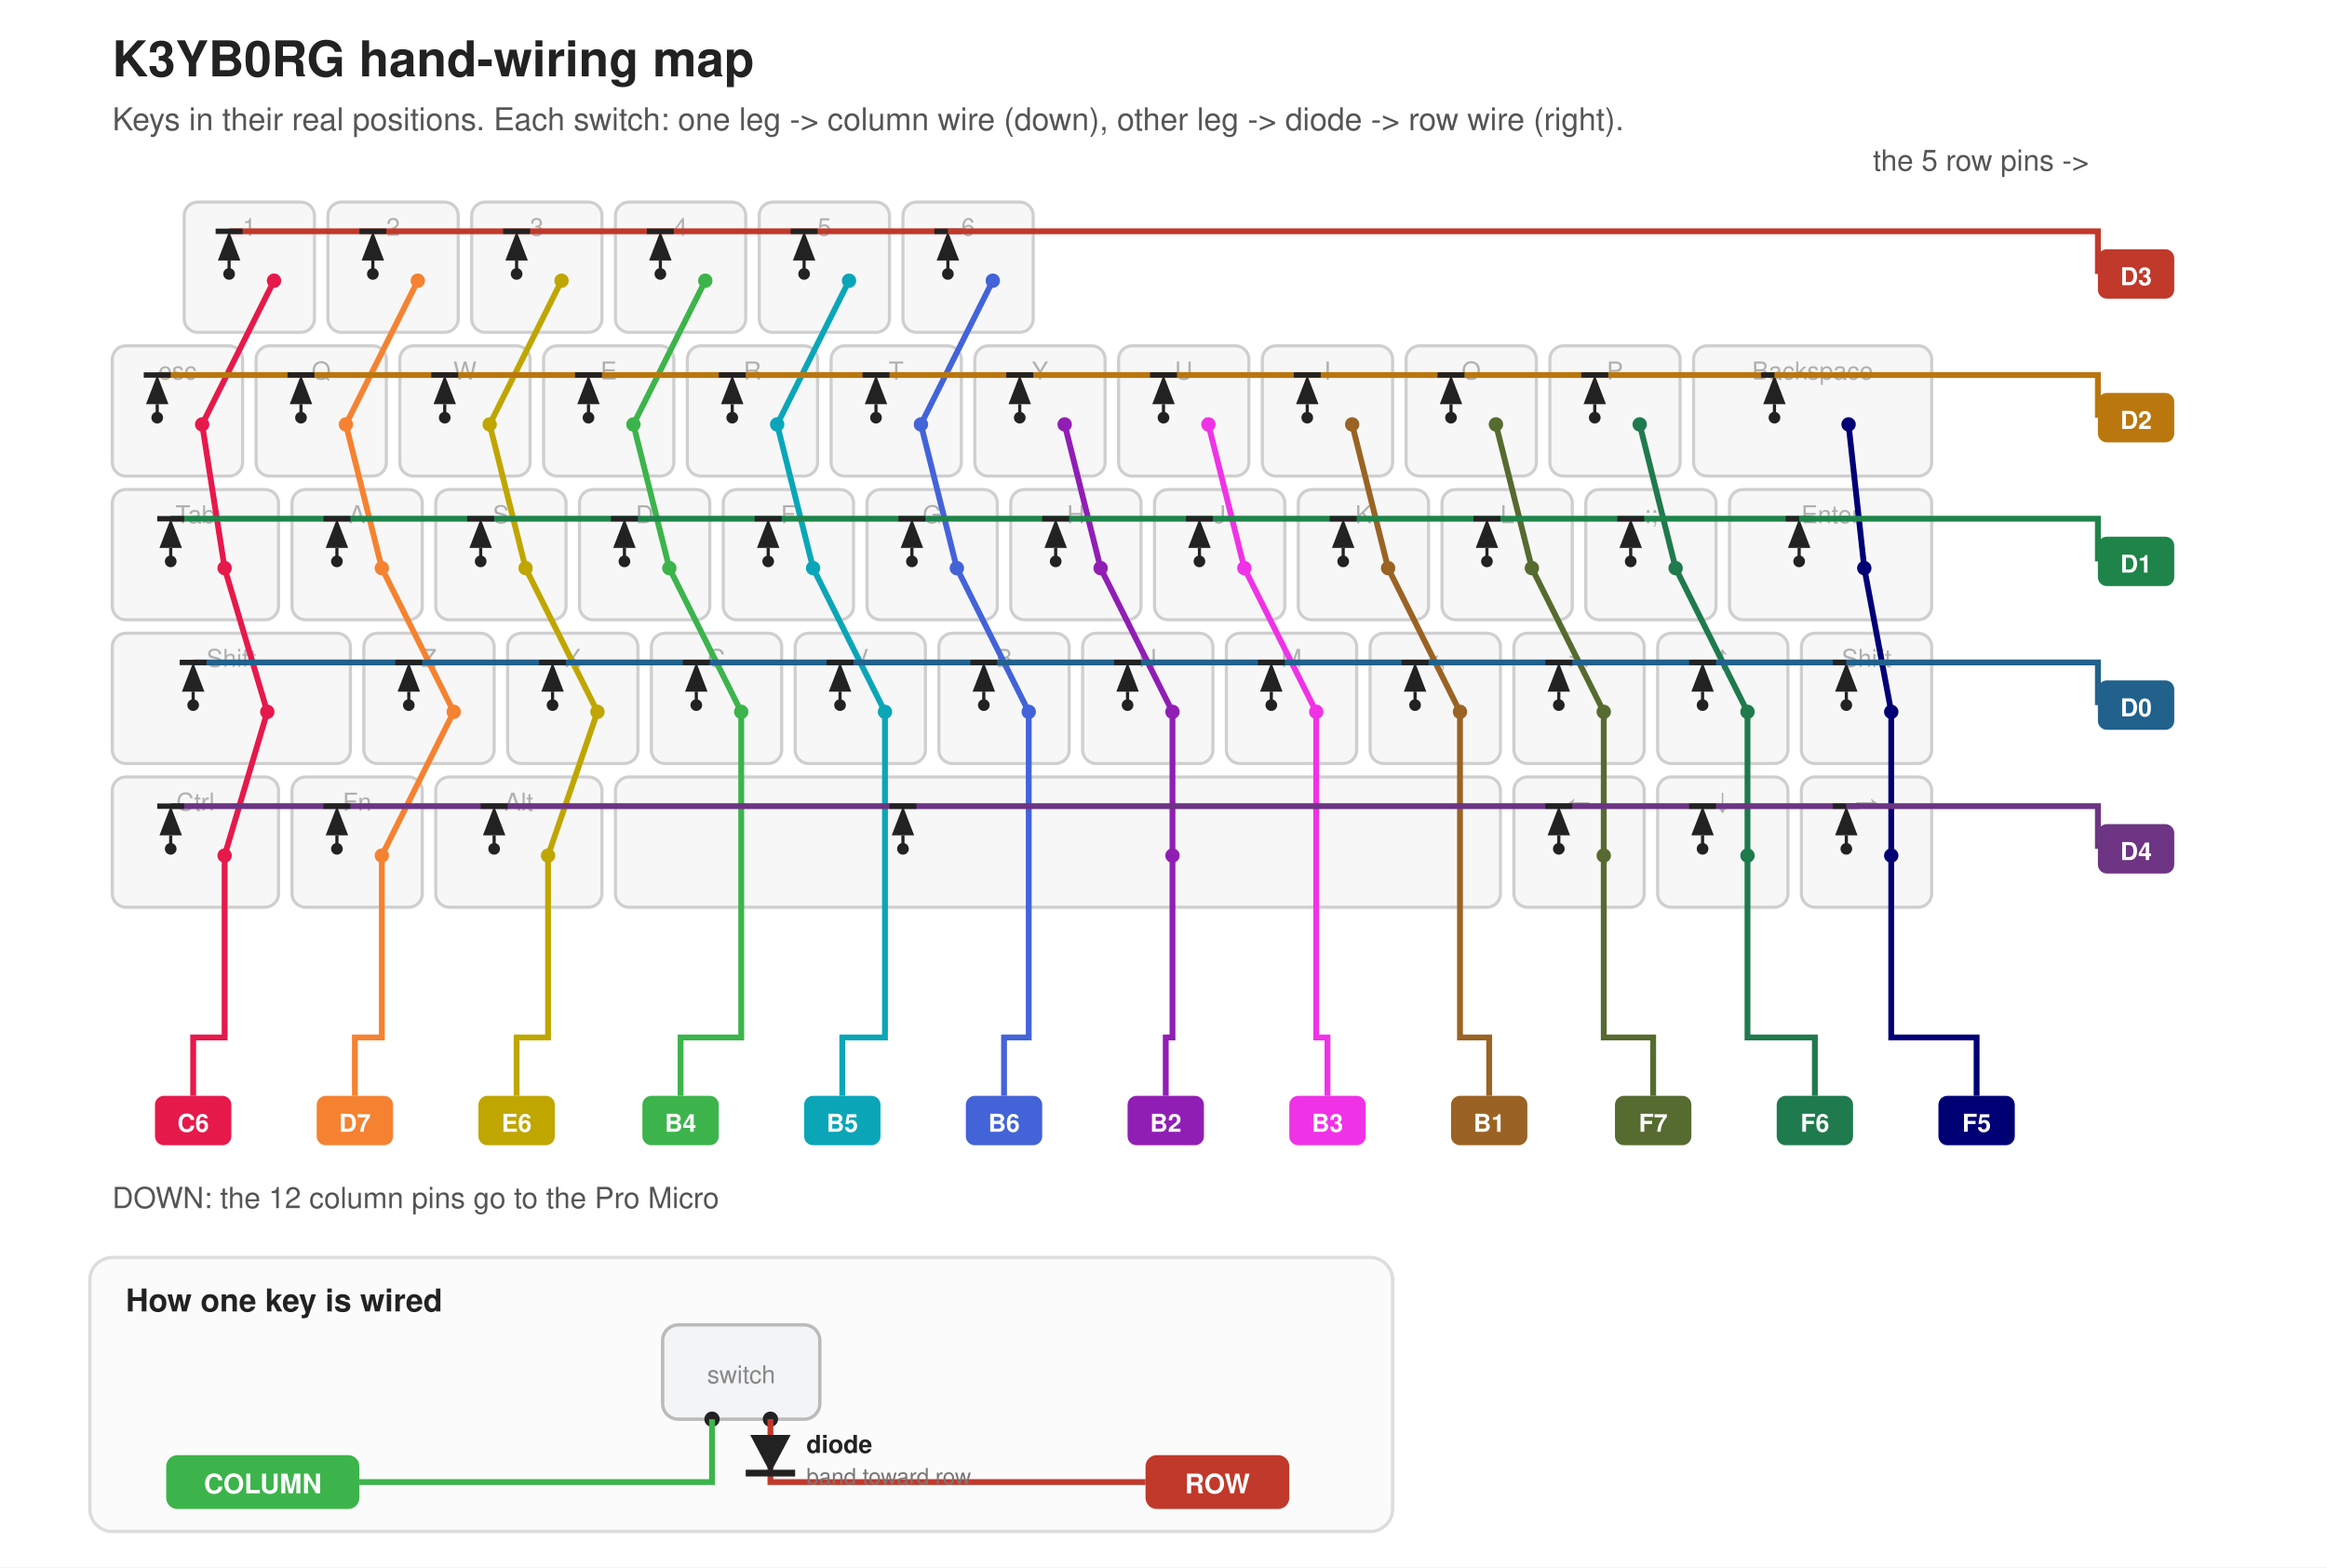
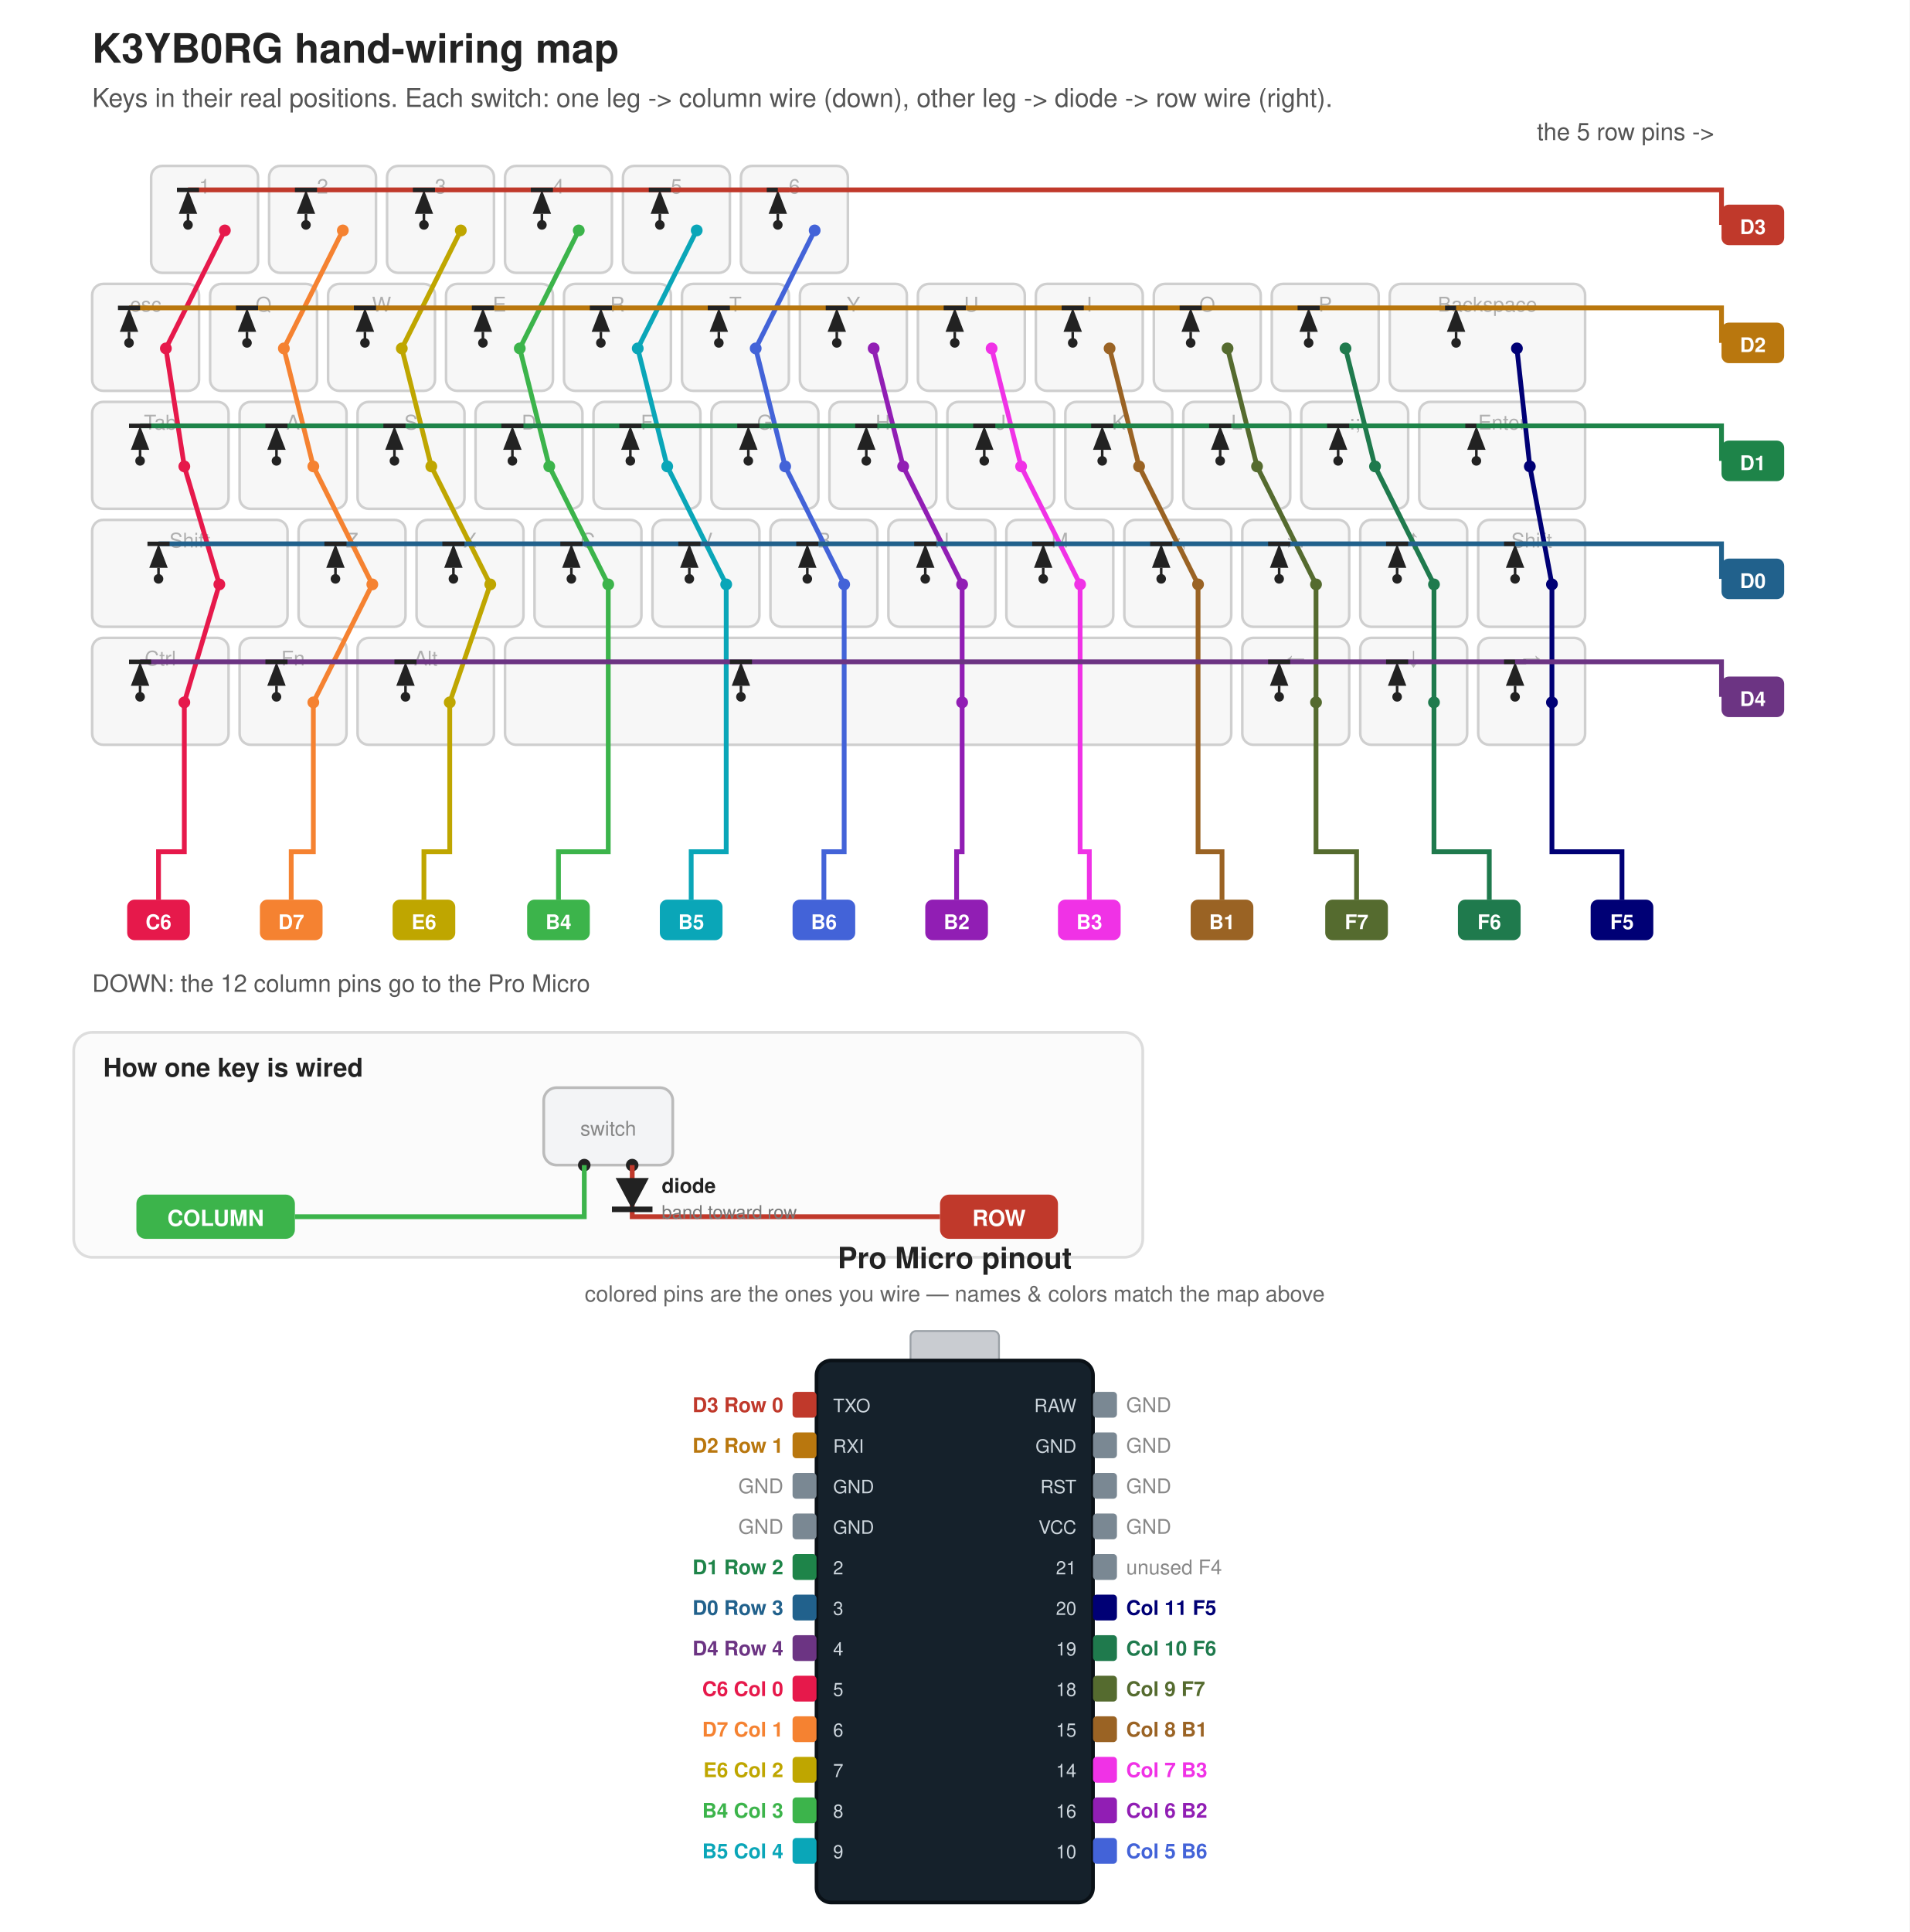
- <svg xmlns="http://www.w3.org/2000/svg" width="1036" height="698" font-family="Segoe UI, Helvetica, Arial, sans-serif" viewBox="0 0 1036 698">
-   <rect width="1036" height="698" fill="white" />
+ <svg xmlns="http://www.w3.org/2000/svg" width="1036" height="1048" font-family="Segoe UI, Helvetica, Arial, sans-serif" viewBox="0 0 1036 1048">
+   <rect width="1036" height="1048" fill="white" />
  <text x="50" y="34" font-size="22" font-weight="700" fill="#222">K3YB0RG hand-wiring map</text>
  <text x="50" y="58" font-size="14" fill="#555">Keys in their real positions. Each switch: one leg -&gt; column wire (down), other leg -&gt; diode -&gt; row wire (right).</text>
  <rect x="82" y="90" width="58" height="58" rx="6" fill="#f7f7f7" stroke="#cfcfcf" stroke-width="1.4" />
  <text x="111" y="105" font-size="11" fill="#b0b0b0" text-anchor="middle">1</text>
  <rect x="146" y="90" width="58" height="58" rx="6" fill="#f7f7f7" stroke="#cfcfcf" stroke-width="1.4" />
  <text x="175" y="105" font-size="11" fill="#b0b0b0" text-anchor="middle">2</text>
  <rect x="210" y="90" width="58" height="58" rx="6" fill="#f7f7f7" stroke="#cfcfcf" stroke-width="1.4" />
  <text x="239" y="105" font-size="11" fill="#b0b0b0" text-anchor="middle">3</text>
  <rect x="274" y="90" width="58" height="58" rx="6" fill="#f7f7f7" stroke="#cfcfcf" stroke-width="1.4" />
  <text x="303" y="105" font-size="11" fill="#b0b0b0" text-anchor="middle">4</text>
  <rect x="338" y="90" width="58" height="58" rx="6" fill="#f7f7f7" stroke="#cfcfcf" stroke-width="1.4" />
  <text x="367" y="105" font-size="11" fill="#b0b0b0" text-anchor="middle">5</text>
  <rect x="402" y="90" width="58" height="58" rx="6" fill="#f7f7f7" stroke="#cfcfcf" stroke-width="1.4" />
  <text x="431" y="105" font-size="11" fill="#b0b0b0" text-anchor="middle">6</text>
  <rect x="50" y="154" width="58" height="58" rx="6" fill="#f7f7f7" stroke="#cfcfcf" stroke-width="1.4" />
  <text x="79" y="169" font-size="11" fill="#b0b0b0" text-anchor="middle">esc</text>
  <rect x="114" y="154" width="58" height="58" rx="6" fill="#f7f7f7" stroke="#cfcfcf" stroke-width="1.4" />
  <text x="143" y="169" font-size="11" fill="#b0b0b0" text-anchor="middle">Q</text>
  <rect x="178" y="154" width="58" height="58" rx="6" fill="#f7f7f7" stroke="#cfcfcf" stroke-width="1.4" />
  <text x="207" y="169" font-size="11" fill="#b0b0b0" text-anchor="middle">W</text>
  <rect x="242" y="154" width="58" height="58" rx="6" fill="#f7f7f7" stroke="#cfcfcf" stroke-width="1.4" />
  <text x="271" y="169" font-size="11" fill="#b0b0b0" text-anchor="middle">E</text>
  <rect x="306" y="154" width="58" height="58" rx="6" fill="#f7f7f7" stroke="#cfcfcf" stroke-width="1.4" />
  <text x="335" y="169" font-size="11" fill="#b0b0b0" text-anchor="middle">R</text>
  <rect x="370" y="154" width="58" height="58" rx="6" fill="#f7f7f7" stroke="#cfcfcf" stroke-width="1.4" />
  <text x="399" y="169" font-size="11" fill="#b0b0b0" text-anchor="middle">T</text>
  <rect x="434" y="154" width="58" height="58" rx="6" fill="#f7f7f7" stroke="#cfcfcf" stroke-width="1.4" />
  <text x="463" y="169" font-size="11" fill="#b0b0b0" text-anchor="middle">Y</text>
  <rect x="498" y="154" width="58" height="58" rx="6" fill="#f7f7f7" stroke="#cfcfcf" stroke-width="1.4" />
  <text x="527" y="169" font-size="11" fill="#b0b0b0" text-anchor="middle">U</text>
  <rect x="562" y="154" width="58" height="58" rx="6" fill="#f7f7f7" stroke="#cfcfcf" stroke-width="1.4" />
  <text x="591" y="169" font-size="11" fill="#b0b0b0" text-anchor="middle">I</text>
  <rect x="626" y="154" width="58" height="58" rx="6" fill="#f7f7f7" stroke="#cfcfcf" stroke-width="1.4" />
  <text x="655" y="169" font-size="11" fill="#b0b0b0" text-anchor="middle">O</text>
  <rect x="690" y="154" width="58" height="58" rx="6" fill="#f7f7f7" stroke="#cfcfcf" stroke-width="1.4" />
  <text x="719" y="169" font-size="11" fill="#b0b0b0" text-anchor="middle">P</text>
  <rect x="754" y="154" width="106" height="58" rx="6" fill="#f7f7f7" stroke="#cfcfcf" stroke-width="1.4" />
  <text x="807" y="169" font-size="11" fill="#b0b0b0" text-anchor="middle">Backspace</text>
  <rect x="50" y="218" width="74" height="58" rx="6" fill="#f7f7f7" stroke="#cfcfcf" stroke-width="1.4" />
  <text x="87" y="233" font-size="11" fill="#b0b0b0" text-anchor="middle">Tab</text>
  <rect x="130" y="218" width="58" height="58" rx="6" fill="#f7f7f7" stroke="#cfcfcf" stroke-width="1.4" />
  <text x="159" y="233" font-size="11" fill="#b0b0b0" text-anchor="middle">A</text>
  <rect x="194" y="218" width="58" height="58" rx="6" fill="#f7f7f7" stroke="#cfcfcf" stroke-width="1.4" />
  <text x="223" y="233" font-size="11" fill="#b0b0b0" text-anchor="middle">S</text>
  <rect x="258" y="218" width="58" height="58" rx="6" fill="#f7f7f7" stroke="#cfcfcf" stroke-width="1.4" />
  <text x="287" y="233" font-size="11" fill="#b0b0b0" text-anchor="middle">D</text>
  <rect x="322" y="218" width="58" height="58" rx="6" fill="#f7f7f7" stroke="#cfcfcf" stroke-width="1.4" />
  <text x="351" y="233" font-size="11" fill="#b0b0b0" text-anchor="middle">F</text>
  <rect x="386" y="218" width="58" height="58" rx="6" fill="#f7f7f7" stroke="#cfcfcf" stroke-width="1.4" />
  <text x="415" y="233" font-size="11" fill="#b0b0b0" text-anchor="middle">G</text>
  <rect x="450" y="218" width="58" height="58" rx="6" fill="#f7f7f7" stroke="#cfcfcf" stroke-width="1.4" />
  <text x="479" y="233" font-size="11" fill="#b0b0b0" text-anchor="middle">H</text>
  <rect x="514" y="218" width="58" height="58" rx="6" fill="#f7f7f7" stroke="#cfcfcf" stroke-width="1.4" />
  <text x="543" y="233" font-size="11" fill="#b0b0b0" text-anchor="middle">J</text>
  <rect x="578" y="218" width="58" height="58" rx="6" fill="#f7f7f7" stroke="#cfcfcf" stroke-width="1.4" />
  <text x="607" y="233" font-size="11" fill="#b0b0b0" text-anchor="middle">K</text>
  <rect x="642" y="218" width="58" height="58" rx="6" fill="#f7f7f7" stroke="#cfcfcf" stroke-width="1.4" />
  <text x="671" y="233" font-size="11" fill="#b0b0b0" text-anchor="middle">L</text>
  <rect x="706" y="218" width="58" height="58" rx="6" fill="#f7f7f7" stroke="#cfcfcf" stroke-width="1.4" />
  <text x="735" y="233" font-size="11" fill="#b0b0b0" text-anchor="middle">:
;</text>
  <rect x="770" y="218" width="90" height="58" rx="6" fill="#f7f7f7" stroke="#cfcfcf" stroke-width="1.4" />
  <text x="815" y="233" font-size="11" fill="#b0b0b0" text-anchor="middle">Enter</text>
  <rect x="50" y="282" width="106" height="58" rx="6" fill="#f7f7f7" stroke="#cfcfcf" stroke-width="1.4" />
  <text x="103" y="297" font-size="11" fill="#b0b0b0" text-anchor="middle">Shift</text>
  <rect x="162" y="282" width="58" height="58" rx="6" fill="#f7f7f7" stroke="#cfcfcf" stroke-width="1.4" />
  <text x="191" y="297" font-size="11" fill="#b0b0b0" text-anchor="middle">Z</text>
  <rect x="226" y="282" width="58" height="58" rx="6" fill="#f7f7f7" stroke="#cfcfcf" stroke-width="1.4" />
  <text x="255" y="297" font-size="11" fill="#b0b0b0" text-anchor="middle">X</text>
  <rect x="290" y="282" width="58" height="58" rx="6" fill="#f7f7f7" stroke="#cfcfcf" stroke-width="1.4" />
  <text x="319" y="297" font-size="11" fill="#b0b0b0" text-anchor="middle">C</text>
  <rect x="354" y="282" width="58" height="58" rx="6" fill="#f7f7f7" stroke="#cfcfcf" stroke-width="1.4" />
  <text x="383" y="297" font-size="11" fill="#b0b0b0" text-anchor="middle">V</text>
  <rect x="418" y="282" width="58" height="58" rx="6" fill="#f7f7f7" stroke="#cfcfcf" stroke-width="1.4" />
  <text x="447" y="297" font-size="11" fill="#b0b0b0" text-anchor="middle">B</text>
  <rect x="482" y="282" width="58" height="58" rx="6" fill="#f7f7f7" stroke="#cfcfcf" stroke-width="1.4" />
  <text x="511" y="297" font-size="11" fill="#b0b0b0" text-anchor="middle">N</text>
  <rect x="546" y="282" width="58" height="58" rx="6" fill="#f7f7f7" stroke="#cfcfcf" stroke-width="1.4" />
  <text x="575" y="297" font-size="11" fill="#b0b0b0" text-anchor="middle">M</text>
  <rect x="610" y="282" width="58" height="58" rx="6" fill="#f7f7f7" stroke="#cfcfcf" stroke-width="1.4" />
  <text x="639" y="297" font-size="11" fill="#b0b0b0" text-anchor="middle">&lt;
,</text>
  <rect x="674" y="282" width="58" height="58" rx="6" fill="#f7f7f7" stroke="#cfcfcf" stroke-width="1.4" />
  <text x="703" y="297" font-size="11" fill="#b0b0b0" text-anchor="middle">&gt;
.</text>
  <rect x="738" y="282" width="58" height="58" rx="6" fill="#f7f7f7" stroke="#cfcfcf" stroke-width="1.4" />
  <text x="767" y="297" font-size="11" fill="#b0b0b0" text-anchor="middle">↑</text>
  <rect x="802" y="282" width="58" height="58" rx="6" fill="#f7f7f7" stroke="#cfcfcf" stroke-width="1.4" />
  <text x="831" y="297" font-size="11" fill="#b0b0b0" text-anchor="middle">Shift</text>
  <rect x="50" y="346" width="74" height="58" rx="6" fill="#f7f7f7" stroke="#cfcfcf" stroke-width="1.4" />
  <text x="87" y="361" font-size="11" fill="#b0b0b0" text-anchor="middle">Ctrl</text>
  <rect x="130" y="346" width="58" height="58" rx="6" fill="#f7f7f7" stroke="#cfcfcf" stroke-width="1.4" />
  <text x="159" y="361" font-size="11" fill="#b0b0b0" text-anchor="middle">Fn</text>
  <rect x="194" y="346" width="74" height="58" rx="6" fill="#f7f7f7" stroke="#cfcfcf" stroke-width="1.4" />
  <text x="231" y="361" font-size="11" fill="#b0b0b0" text-anchor="middle">Alt</text>
  <rect x="274" y="346" width="394" height="58" rx="6" fill="#f7f7f7" stroke="#cfcfcf" stroke-width="1.4" />
  <text x="471" y="361" font-size="11" fill="#b0b0b0" text-anchor="middle" />
  <rect x="674" y="346" width="58" height="58" rx="6" fill="#f7f7f7" stroke="#cfcfcf" stroke-width="1.4" />
  <text x="703" y="361" font-size="11" fill="#b0b0b0" text-anchor="middle">←</text>
  <rect x="738" y="346" width="58" height="58" rx="6" fill="#f7f7f7" stroke="#cfcfcf" stroke-width="1.4" />
  <text x="767" y="361" font-size="11" fill="#b0b0b0" text-anchor="middle">↓</text>
  <rect x="802" y="346" width="58" height="58" rx="6" fill="#f7f7f7" stroke="#cfcfcf" stroke-width="1.4" />
  <text x="831" y="361" font-size="11" fill="#b0b0b0" text-anchor="middle">→</text>
  <path d="M 122,125 L 90,189 L 100,253 L 119,317 L 100,381" fill="none" stroke="#e6194B" stroke-width="2.6" />
  <circle cx="122" cy="125" r="3.2" fill="#e6194B" />
  <circle cx="90" cy="189" r="3.2" fill="#e6194B" />
  <circle cx="100" cy="253" r="3.2" fill="#e6194B" />
  <circle cx="119" cy="317" r="3.2" fill="#e6194B" />
  <circle cx="100" cy="381" r="3.2" fill="#e6194B" />
  <path d="M100,381 V462 H86 V488" fill="none" stroke="#e6194B" stroke-width="2.6" />
  <rect x="69" y="488" width="34" height="22" rx="4" fill="#e6194B" />
  <text x="86" y="504" font-size="11" font-weight="700" fill="white" text-anchor="middle">C6</text>
  <path d="M 186,125 L 154,189 L 170,253 L 202,317 L 170,381" fill="none" stroke="#f58231" stroke-width="2.6" />
  <circle cx="186" cy="125" r="3.2" fill="#f58231" />
  <circle cx="154" cy="189" r="3.2" fill="#f58231" />
  <circle cx="170" cy="253" r="3.2" fill="#f58231" />
  <circle cx="202" cy="317" r="3.2" fill="#f58231" />
  <circle cx="170" cy="381" r="3.2" fill="#f58231" />
  <path d="M170,381 V462 H158 V488" fill="none" stroke="#f58231" stroke-width="2.6" />
  <rect x="141" y="488" width="34" height="22" rx="4" fill="#f58231" />
  <text x="158" y="504" font-size="11" font-weight="700" fill="white" text-anchor="middle">D7</text>
  <path d="M 250,125 L 218,189 L 234,253 L 266,317 L 244,381" fill="none" stroke="#bfa600" stroke-width="2.6" />
  <circle cx="250" cy="125" r="3.2" fill="#bfa600" />
  <circle cx="218" cy="189" r="3.2" fill="#bfa600" />
  <circle cx="234" cy="253" r="3.2" fill="#bfa600" />
  <circle cx="266" cy="317" r="3.2" fill="#bfa600" />
  <circle cx="244" cy="381" r="3.2" fill="#bfa600" />
  <path d="M244,381 V462 H230 V488" fill="none" stroke="#bfa600" stroke-width="2.6" />
  <rect x="213" y="488" width="34" height="22" rx="4" fill="#bfa600" />
  <text x="230" y="504" font-size="11" font-weight="700" fill="white" text-anchor="middle">E6</text>
  <path d="M 314,125 L 282,189 L 298,253 L 330,317" fill="none" stroke="#3cb44b" stroke-width="2.6" />
  <circle cx="314" cy="125" r="3.2" fill="#3cb44b" />
  <circle cx="282" cy="189" r="3.2" fill="#3cb44b" />
  <circle cx="298" cy="253" r="3.2" fill="#3cb44b" />
  <circle cx="330" cy="317" r="3.2" fill="#3cb44b" />
  <path d="M330,317 V462 H303 V488" fill="none" stroke="#3cb44b" stroke-width="2.6" />
  <rect x="286" y="488" width="34" height="22" rx="4" fill="#3cb44b" />
  <text x="303" y="504" font-size="11" font-weight="700" fill="white" text-anchor="middle">B4</text>
  <path d="M 378,125 L 346,189 L 362,253 L 394,317" fill="none" stroke="#0aa6b8" stroke-width="2.6" />
  <circle cx="378" cy="125" r="3.2" fill="#0aa6b8" />
  <circle cx="346" cy="189" r="3.2" fill="#0aa6b8" />
  <circle cx="362" cy="253" r="3.2" fill="#0aa6b8" />
  <circle cx="394" cy="317" r="3.2" fill="#0aa6b8" />
  <path d="M394,317 V462 H375 V488" fill="none" stroke="#0aa6b8" stroke-width="2.6" />
  <rect x="358" y="488" width="34" height="22" rx="4" fill="#0aa6b8" />
  <text x="375" y="504" font-size="11" font-weight="700" fill="white" text-anchor="middle">B5</text>
  <path d="M 442,125 L 410,189 L 426,253 L 458,317" fill="none" stroke="#4363d8" stroke-width="2.6" />
  <circle cx="442" cy="125" r="3.2" fill="#4363d8" />
  <circle cx="410" cy="189" r="3.2" fill="#4363d8" />
  <circle cx="426" cy="253" r="3.2" fill="#4363d8" />
  <circle cx="458" cy="317" r="3.2" fill="#4363d8" />
  <path d="M458,317 V462 H447 V488" fill="none" stroke="#4363d8" stroke-width="2.6" />
  <rect x="430" y="488" width="34" height="22" rx="4" fill="#4363d8" />
  <text x="447" y="504" font-size="11" font-weight="700" fill="white" text-anchor="middle">B6</text>
  <path d="M 474,189 L 490,253 L 522,317 L 522,381" fill="none" stroke="#911eb4" stroke-width="2.6" />
  <circle cx="474" cy="189" r="3.2" fill="#911eb4" />
  <circle cx="490" cy="253" r="3.2" fill="#911eb4" />
  <circle cx="522" cy="317" r="3.2" fill="#911eb4" />
  <circle cx="522" cy="381" r="3.2" fill="#911eb4" />
  <path d="M522,381 V462 H519 V488" fill="none" stroke="#911eb4" stroke-width="2.6" />
  <rect x="502" y="488" width="34" height="22" rx="4" fill="#911eb4" />
  <text x="519" y="504" font-size="11" font-weight="700" fill="white" text-anchor="middle">B2</text>
  <path d="M 538,189 L 554,253 L 586,317" fill="none" stroke="#f032e6" stroke-width="2.6" />
  <circle cx="538" cy="189" r="3.2" fill="#f032e6" />
  <circle cx="554" cy="253" r="3.2" fill="#f032e6" />
  <circle cx="586" cy="317" r="3.2" fill="#f032e6" />
  <path d="M586,317 V462 H591 V488" fill="none" stroke="#f032e6" stroke-width="2.6" />
  <rect x="574" y="488" width="34" height="22" rx="4" fill="#f032e6" />
  <text x="591" y="504" font-size="11" font-weight="700" fill="white" text-anchor="middle">B3</text>
  <path d="M 602,189 L 618,253 L 650,317" fill="none" stroke="#9A6324" stroke-width="2.6" />
  <circle cx="602" cy="189" r="3.2" fill="#9A6324" />
  <circle cx="618" cy="253" r="3.2" fill="#9A6324" />
  <circle cx="650" cy="317" r="3.2" fill="#9A6324" />
  <path d="M650,317 V462 H663 V488" fill="none" stroke="#9A6324" stroke-width="2.6" />
  <rect x="646" y="488" width="34" height="22" rx="4" fill="#9A6324" />
  <text x="663" y="504" font-size="11" font-weight="700" fill="white" text-anchor="middle">B1</text>
  <path d="M 666,189 L 682,253 L 714,317 L 714,381" fill="none" stroke="#556b2f" stroke-width="2.6" />
  <circle cx="666" cy="189" r="3.2" fill="#556b2f" />
  <circle cx="682" cy="253" r="3.2" fill="#556b2f" />
  <circle cx="714" cy="317" r="3.2" fill="#556b2f" />
  <circle cx="714" cy="381" r="3.2" fill="#556b2f" />
  <path d="M714,381 V462 H736 V488" fill="none" stroke="#556b2f" stroke-width="2.6" />
  <rect x="719" y="488" width="34" height="22" rx="4" fill="#556b2f" />
  <text x="736" y="504" font-size="11" font-weight="700" fill="white" text-anchor="middle">F7</text>
  <path d="M 730,189 L 746,253 L 778,317 L 778,381" fill="none" stroke="#1f7a4d" stroke-width="2.6" />
  <circle cx="730" cy="189" r="3.2" fill="#1f7a4d" />
  <circle cx="746" cy="253" r="3.2" fill="#1f7a4d" />
  <circle cx="778" cy="317" r="3.2" fill="#1f7a4d" />
  <circle cx="778" cy="381" r="3.2" fill="#1f7a4d" />
  <path d="M778,381 V462 H808 V488" fill="none" stroke="#1f7a4d" stroke-width="2.6" />
  <rect x="791" y="488" width="34" height="22" rx="4" fill="#1f7a4d" />
  <text x="808" y="504" font-size="11" font-weight="700" fill="white" text-anchor="middle">F6</text>
  <path d="M 823,189 L 830,253 L 842,317 L 842,381" fill="none" stroke="#000075" stroke-width="2.6" />
  <circle cx="823" cy="189" r="3.2" fill="#000075" />
  <circle cx="830" cy="253" r="3.2" fill="#000075" />
  <circle cx="842" cy="317" r="3.2" fill="#000075" />
  <circle cx="842" cy="381" r="3.2" fill="#000075" />
  <path d="M842,381 V462 H880 V488" fill="none" stroke="#000075" stroke-width="2.6" />
  <rect x="863" y="488" width="34" height="22" rx="4" fill="#000075" />
  <text x="880" y="504" font-size="11" font-weight="700" fill="white" text-anchor="middle">F5</text>
  <path d="M 102,103 L 166,103 L 230,103 L 294,103 L 358,103 L 422,103" fill="none" stroke="#c0392b" stroke-width="2.6" />
  <polygon points="97,116 107,116 102,103" fill="#222" />
  <line x1="96" y1="103" x2="108" y2="103" stroke="#222" stroke-width="2.4" />
  <line x1="102" y1="116" x2="102" y2="121" stroke="#222" stroke-width="1.4" />
  <circle cx="102" cy="122" r="2.6" fill="#222" />
  <polygon points="161,116 171,116 166,103" fill="#222" />
  <line x1="160" y1="103" x2="172" y2="103" stroke="#222" stroke-width="2.4" />
  <line x1="166" y1="116" x2="166" y2="121" stroke="#222" stroke-width="1.4" />
  <circle cx="166" cy="122" r="2.6" fill="#222" />
  <polygon points="225,116 235,116 230,103" fill="#222" />
  <line x1="224" y1="103" x2="236" y2="103" stroke="#222" stroke-width="2.4" />
  <line x1="230" y1="116" x2="230" y2="121" stroke="#222" stroke-width="1.4" />
  <circle cx="230" cy="122" r="2.6" fill="#222" />
  <polygon points="289,116 299,116 294,103" fill="#222" />
  <line x1="288" y1="103" x2="300" y2="103" stroke="#222" stroke-width="2.4" />
  <line x1="294" y1="116" x2="294" y2="121" stroke="#222" stroke-width="1.4" />
  <circle cx="294" cy="122" r="2.6" fill="#222" />
  <polygon points="353,116 363,116 358,103" fill="#222" />
  <line x1="352" y1="103" x2="364" y2="103" stroke="#222" stroke-width="2.4" />
  <line x1="358" y1="116" x2="358" y2="121" stroke="#222" stroke-width="1.4" />
  <circle cx="358" cy="122" r="2.6" fill="#222" />
  <polygon points="417,116 427,116 422,103" fill="#222" />
  <line x1="416" y1="103" x2="428" y2="103" stroke="#222" stroke-width="2.4" />
  <line x1="422" y1="116" x2="422" y2="121" stroke="#222" stroke-width="1.4" />
  <circle cx="422" cy="122" r="2.6" fill="#222" />
  <path d="M422,103 H934 V122" fill="none" stroke="#c0392b" stroke-width="2.6" />
  <rect x="934" y="111" width="34" height="22" rx="4" fill="#c0392b" />
  <text x="951" y="127" font-size="11" font-weight="700" fill="white" text-anchor="middle">D3</text>
  <path d="M 70,167 L 134,167 L 198,167 L 262,167 L 326,167 L 390,167 L 454,167 L 518,167 L 582,167 L 646,167 L 710,167 L 790,167" fill="none" stroke="#b9770e" stroke-width="2.6" />
  <polygon points="65,180 75,180 70,167" fill="#222" />
  <line x1="64" y1="167" x2="76" y2="167" stroke="#222" stroke-width="2.4" />
  <line x1="70" y1="180" x2="70" y2="185" stroke="#222" stroke-width="1.4" />
  <circle cx="70" cy="186" r="2.6" fill="#222" />
  <polygon points="129,180 139,180 134,167" fill="#222" />
  <line x1="128" y1="167" x2="140" y2="167" stroke="#222" stroke-width="2.4" />
  <line x1="134" y1="180" x2="134" y2="185" stroke="#222" stroke-width="1.4" />
  <circle cx="134" cy="186" r="2.6" fill="#222" />
  <polygon points="193,180 203,180 198,167" fill="#222" />
  <line x1="192" y1="167" x2="204" y2="167" stroke="#222" stroke-width="2.4" />
  <line x1="198" y1="180" x2="198" y2="185" stroke="#222" stroke-width="1.4" />
  <circle cx="198" cy="186" r="2.6" fill="#222" />
  <polygon points="257,180 267,180 262,167" fill="#222" />
  <line x1="256" y1="167" x2="268" y2="167" stroke="#222" stroke-width="2.4" />
  <line x1="262" y1="180" x2="262" y2="185" stroke="#222" stroke-width="1.4" />
  <circle cx="262" cy="186" r="2.6" fill="#222" />
  <polygon points="321,180 331,180 326,167" fill="#222" />
  <line x1="320" y1="167" x2="332" y2="167" stroke="#222" stroke-width="2.4" />
  <line x1="326" y1="180" x2="326" y2="185" stroke="#222" stroke-width="1.4" />
  <circle cx="326" cy="186" r="2.6" fill="#222" />
  <polygon points="385,180 395,180 390,167" fill="#222" />
  <line x1="384" y1="167" x2="396" y2="167" stroke="#222" stroke-width="2.4" />
  <line x1="390" y1="180" x2="390" y2="185" stroke="#222" stroke-width="1.4" />
  <circle cx="390" cy="186" r="2.6" fill="#222" />
  <polygon points="449,180 459,180 454,167" fill="#222" />
  <line x1="448" y1="167" x2="460" y2="167" stroke="#222" stroke-width="2.4" />
  <line x1="454" y1="180" x2="454" y2="185" stroke="#222" stroke-width="1.4" />
  <circle cx="454" cy="186" r="2.6" fill="#222" />
  <polygon points="513,180 523,180 518,167" fill="#222" />
  <line x1="512" y1="167" x2="524" y2="167" stroke="#222" stroke-width="2.4" />
  <line x1="518" y1="180" x2="518" y2="185" stroke="#222" stroke-width="1.4" />
  <circle cx="518" cy="186" r="2.6" fill="#222" />
  <polygon points="577,180 587,180 582,167" fill="#222" />
  <line x1="576" y1="167" x2="588" y2="167" stroke="#222" stroke-width="2.4" />
  <line x1="582" y1="180" x2="582" y2="185" stroke="#222" stroke-width="1.4" />
  <circle cx="582" cy="186" r="2.6" fill="#222" />
  <polygon points="641,180 651,180 646,167" fill="#222" />
  <line x1="640" y1="167" x2="652" y2="167" stroke="#222" stroke-width="2.4" />
  <line x1="646" y1="180" x2="646" y2="185" stroke="#222" stroke-width="1.4" />
  <circle cx="646" cy="186" r="2.6" fill="#222" />
  <polygon points="705,180 715,180 710,167" fill="#222" />
  <line x1="704" y1="167" x2="716" y2="167" stroke="#222" stroke-width="2.4" />
  <line x1="710" y1="180" x2="710" y2="185" stroke="#222" stroke-width="1.4" />
  <circle cx="710" cy="186" r="2.6" fill="#222" />
  <polygon points="785,180 795,180 790,167" fill="#222" />
  <line x1="784" y1="167" x2="796" y2="167" stroke="#222" stroke-width="2.4" />
  <line x1="790" y1="180" x2="790" y2="185" stroke="#222" stroke-width="1.4" />
  <circle cx="790" cy="186" r="2.6" fill="#222" />
  <path d="M790,167 H934 V186" fill="none" stroke="#b9770e" stroke-width="2.6" />
  <rect x="934" y="175" width="34" height="22" rx="4" fill="#b9770e" />
  <text x="951" y="191" font-size="11" font-weight="700" fill="white" text-anchor="middle">D2</text>
  <path d="M 76,231 L 150,231 L 214,231 L 278,231 L 342,231 L 406,231 L 470,231 L 534,231 L 598,231 L 662,231 L 726,231 L 801,231" fill="none" stroke="#1e8449" stroke-width="2.6" />
  <polygon points="71,244 81,244 76,231" fill="#222" />
  <line x1="70" y1="231" x2="82" y2="231" stroke="#222" stroke-width="2.4" />
  <line x1="76" y1="244" x2="76" y2="249" stroke="#222" stroke-width="1.4" />
  <circle cx="76" cy="250" r="2.6" fill="#222" />
  <polygon points="145,244 155,244 150,231" fill="#222" />
  <line x1="144" y1="231" x2="156" y2="231" stroke="#222" stroke-width="2.4" />
  <line x1="150" y1="244" x2="150" y2="249" stroke="#222" stroke-width="1.4" />
  <circle cx="150" cy="250" r="2.6" fill="#222" />
  <polygon points="209,244 219,244 214,231" fill="#222" />
  <line x1="208" y1="231" x2="220" y2="231" stroke="#222" stroke-width="2.4" />
  <line x1="214" y1="244" x2="214" y2="249" stroke="#222" stroke-width="1.4" />
  <circle cx="214" cy="250" r="2.6" fill="#222" />
  <polygon points="273,244 283,244 278,231" fill="#222" />
  <line x1="272" y1="231" x2="284" y2="231" stroke="#222" stroke-width="2.4" />
  <line x1="278" y1="244" x2="278" y2="249" stroke="#222" stroke-width="1.4" />
  <circle cx="278" cy="250" r="2.6" fill="#222" />
  <polygon points="337,244 347,244 342,231" fill="#222" />
  <line x1="336" y1="231" x2="348" y2="231" stroke="#222" stroke-width="2.4" />
  <line x1="342" y1="244" x2="342" y2="249" stroke="#222" stroke-width="1.4" />
  <circle cx="342" cy="250" r="2.6" fill="#222" />
  <polygon points="401,244 411,244 406,231" fill="#222" />
  <line x1="400" y1="231" x2="412" y2="231" stroke="#222" stroke-width="2.4" />
  <line x1="406" y1="244" x2="406" y2="249" stroke="#222" stroke-width="1.4" />
  <circle cx="406" cy="250" r="2.6" fill="#222" />
  <polygon points="465,244 475,244 470,231" fill="#222" />
  <line x1="464" y1="231" x2="476" y2="231" stroke="#222" stroke-width="2.4" />
  <line x1="470" y1="244" x2="470" y2="249" stroke="#222" stroke-width="1.4" />
  <circle cx="470" cy="250" r="2.6" fill="#222" />
  <polygon points="529,244 539,244 534,231" fill="#222" />
  <line x1="528" y1="231" x2="540" y2="231" stroke="#222" stroke-width="2.4" />
  <line x1="534" y1="244" x2="534" y2="249" stroke="#222" stroke-width="1.4" />
  <circle cx="534" cy="250" r="2.6" fill="#222" />
  <polygon points="593,244 603,244 598,231" fill="#222" />
  <line x1="592" y1="231" x2="604" y2="231" stroke="#222" stroke-width="2.4" />
  <line x1="598" y1="244" x2="598" y2="249" stroke="#222" stroke-width="1.4" />
  <circle cx="598" cy="250" r="2.6" fill="#222" />
  <polygon points="657,244 667,244 662,231" fill="#222" />
  <line x1="656" y1="231" x2="668" y2="231" stroke="#222" stroke-width="2.4" />
  <line x1="662" y1="244" x2="662" y2="249" stroke="#222" stroke-width="1.4" />
  <circle cx="662" cy="250" r="2.6" fill="#222" />
  <polygon points="721,244 731,244 726,231" fill="#222" />
  <line x1="720" y1="231" x2="732" y2="231" stroke="#222" stroke-width="2.4" />
  <line x1="726" y1="244" x2="726" y2="249" stroke="#222" stroke-width="1.4" />
  <circle cx="726" cy="250" r="2.6" fill="#222" />
  <polygon points="796,244 806,244 801,231" fill="#222" />
  <line x1="795" y1="231" x2="807" y2="231" stroke="#222" stroke-width="2.4" />
  <line x1="801" y1="244" x2="801" y2="249" stroke="#222" stroke-width="1.4" />
  <circle cx="801" cy="250" r="2.6" fill="#222" />
  <path d="M801,231 H934 V250" fill="none" stroke="#1e8449" stroke-width="2.6" />
  <rect x="934" y="239" width="34" height="22" rx="4" fill="#1e8449" />
  <text x="951" y="255" font-size="11" font-weight="700" fill="white" text-anchor="middle">D1</text>
  <path d="M 86,295 L 182,295 L 246,295 L 310,295 L 374,295 L 438,295 L 502,295 L 566,295 L 630,295 L 694,295 L 758,295 L 822,295" fill="none" stroke="#21618c" stroke-width="2.6" />
  <polygon points="81,308 91,308 86,295" fill="#222" />
  <line x1="80" y1="295" x2="92" y2="295" stroke="#222" stroke-width="2.4" />
  <line x1="86" y1="308" x2="86" y2="313" stroke="#222" stroke-width="1.4" />
  <circle cx="86" cy="314" r="2.6" fill="#222" />
  <polygon points="177,308 187,308 182,295" fill="#222" />
  <line x1="176" y1="295" x2="188" y2="295" stroke="#222" stroke-width="2.4" />
  <line x1="182" y1="308" x2="182" y2="313" stroke="#222" stroke-width="1.4" />
  <circle cx="182" cy="314" r="2.6" fill="#222" />
  <polygon points="241,308 251,308 246,295" fill="#222" />
  <line x1="240" y1="295" x2="252" y2="295" stroke="#222" stroke-width="2.4" />
  <line x1="246" y1="308" x2="246" y2="313" stroke="#222" stroke-width="1.4" />
  <circle cx="246" cy="314" r="2.6" fill="#222" />
  <polygon points="305,308 315,308 310,295" fill="#222" />
  <line x1="304" y1="295" x2="316" y2="295" stroke="#222" stroke-width="2.4" />
  <line x1="310" y1="308" x2="310" y2="313" stroke="#222" stroke-width="1.4" />
  <circle cx="310" cy="314" r="2.6" fill="#222" />
  <polygon points="369,308 379,308 374,295" fill="#222" />
  <line x1="368" y1="295" x2="380" y2="295" stroke="#222" stroke-width="2.4" />
  <line x1="374" y1="308" x2="374" y2="313" stroke="#222" stroke-width="1.4" />
  <circle cx="374" cy="314" r="2.6" fill="#222" />
  <polygon points="433,308 443,308 438,295" fill="#222" />
  <line x1="432" y1="295" x2="444" y2="295" stroke="#222" stroke-width="2.4" />
  <line x1="438" y1="308" x2="438" y2="313" stroke="#222" stroke-width="1.4" />
  <circle cx="438" cy="314" r="2.6" fill="#222" />
  <polygon points="497,308 507,308 502,295" fill="#222" />
  <line x1="496" y1="295" x2="508" y2="295" stroke="#222" stroke-width="2.4" />
  <line x1="502" y1="308" x2="502" y2="313" stroke="#222" stroke-width="1.4" />
  <circle cx="502" cy="314" r="2.6" fill="#222" />
  <polygon points="561,308 571,308 566,295" fill="#222" />
  <line x1="560" y1="295" x2="572" y2="295" stroke="#222" stroke-width="2.4" />
  <line x1="566" y1="308" x2="566" y2="313" stroke="#222" stroke-width="1.4" />
  <circle cx="566" cy="314" r="2.6" fill="#222" />
  <polygon points="625,308 635,308 630,295" fill="#222" />
  <line x1="624" y1="295" x2="636" y2="295" stroke="#222" stroke-width="2.4" />
  <line x1="630" y1="308" x2="630" y2="313" stroke="#222" stroke-width="1.4" />
  <circle cx="630" cy="314" r="2.6" fill="#222" />
  <polygon points="689,308 699,308 694,295" fill="#222" />
  <line x1="688" y1="295" x2="700" y2="295" stroke="#222" stroke-width="2.4" />
  <line x1="694" y1="308" x2="694" y2="313" stroke="#222" stroke-width="1.4" />
  <circle cx="694" cy="314" r="2.6" fill="#222" />
  <polygon points="753,308 763,308 758,295" fill="#222" />
  <line x1="752" y1="295" x2="764" y2="295" stroke="#222" stroke-width="2.4" />
  <line x1="758" y1="308" x2="758" y2="313" stroke="#222" stroke-width="1.4" />
  <circle cx="758" cy="314" r="2.6" fill="#222" />
  <polygon points="817,308 827,308 822,295" fill="#222" />
  <line x1="816" y1="295" x2="828" y2="295" stroke="#222" stroke-width="2.4" />
  <line x1="822" y1="308" x2="822" y2="313" stroke="#222" stroke-width="1.4" />
  <circle cx="822" cy="314" r="2.6" fill="#222" />
  <path d="M822,295 H934 V314" fill="none" stroke="#21618c" stroke-width="2.6" />
  <rect x="934" y="303" width="34" height="22" rx="4" fill="#21618c" />
  <text x="951" y="319" font-size="11" font-weight="700" fill="white" text-anchor="middle">D0</text>
  <path d="M 76,359 L 150,359 L 220,359 L 402,359 L 694,359 L 758,359 L 822,359" fill="none" stroke="#6c3483" stroke-width="2.6" />
  <polygon points="71,372 81,372 76,359" fill="#222" />
  <line x1="70" y1="359" x2="82" y2="359" stroke="#222" stroke-width="2.4" />
  <line x1="76" y1="372" x2="76" y2="377" stroke="#222" stroke-width="1.4" />
  <circle cx="76" cy="378" r="2.6" fill="#222" />
  <polygon points="145,372 155,372 150,359" fill="#222" />
  <line x1="144" y1="359" x2="156" y2="359" stroke="#222" stroke-width="2.4" />
  <line x1="150" y1="372" x2="150" y2="377" stroke="#222" stroke-width="1.4" />
  <circle cx="150" cy="378" r="2.6" fill="#222" />
  <polygon points="215,372 225,372 220,359" fill="#222" />
  <line x1="214" y1="359" x2="226" y2="359" stroke="#222" stroke-width="2.4" />
  <line x1="220" y1="372" x2="220" y2="377" stroke="#222" stroke-width="1.4" />
  <circle cx="220" cy="378" r="2.6" fill="#222" />
  <polygon points="397,372 407,372 402,359" fill="#222" />
  <line x1="396" y1="359" x2="408" y2="359" stroke="#222" stroke-width="2.4" />
  <line x1="402" y1="372" x2="402" y2="377" stroke="#222" stroke-width="1.4" />
  <circle cx="402" cy="378" r="2.6" fill="#222" />
  <polygon points="689,372 699,372 694,359" fill="#222" />
  <line x1="688" y1="359" x2="700" y2="359" stroke="#222" stroke-width="2.4" />
  <line x1="694" y1="372" x2="694" y2="377" stroke="#222" stroke-width="1.4" />
  <circle cx="694" cy="378" r="2.6" fill="#222" />
  <polygon points="753,372 763,372 758,359" fill="#222" />
  <line x1="752" y1="359" x2="764" y2="359" stroke="#222" stroke-width="2.4" />
  <line x1="758" y1="372" x2="758" y2="377" stroke="#222" stroke-width="1.4" />
  <circle cx="758" cy="378" r="2.6" fill="#222" />
  <polygon points="817,372 827,372 822,359" fill="#222" />
  <line x1="816" y1="359" x2="828" y2="359" stroke="#222" stroke-width="2.4" />
  <line x1="822" y1="372" x2="822" y2="377" stroke="#222" stroke-width="1.4" />
  <circle cx="822" cy="378" r="2.6" fill="#222" />
  <path d="M822,359 H934 V378" fill="none" stroke="#6c3483" stroke-width="2.6" />
  <rect x="934" y="367" width="34" height="22" rx="4" fill="#6c3483" />
  <text x="951" y="383" font-size="11" font-weight="700" fill="white" text-anchor="middle">D4</text>
  <text x="50" y="538" font-size="13" fill="#555">DOWN: the 12 column pins go to the Pro Micro</text>
  <text x="930" y="76" font-size="13" fill="#555" text-anchor="end">the 5 row pins -&gt;</text>
  <rect x="40" y="560" width="580" height="122" rx="10" fill="#fbfbfb" stroke="#ddd" stroke-width="1.5" />
  <text x="56" y="584" font-size="14" font-weight="700" fill="#222">How one key is wired</text>
  <rect x="295" y="590" width="70" height="42" rx="7" fill="#f3f4f6" stroke="#bbb" stroke-width="1.5" />
  <text x="330" y="616" font-size="11" fill="#888" text-anchor="middle">switch</text>
  <circle cx="317" cy="632" r="3.4" fill="#222" />
  <circle cx="343" cy="632" r="3.4" fill="#222" />
  <path d="M317,632 V660 H160" fill="none" stroke="#3cb44b" stroke-width="2.6" />
  <rect x="74" y="648" width="86" height="24" rx="5" fill="#3cb44b" />
  <text x="117" y="665" font-size="12" font-weight="700" fill="white" text-anchor="middle">COLUMN</text>
  <path d="M343,632 V660 H510" fill="none" stroke="#c0392b" stroke-width="2.6" />
  <polygon points="334,639 352,639 343,656" fill="#222" />
  <line x1="332" y1="656" x2="354" y2="656" stroke="#222" stroke-width="3" />
  <text x="359" y="647" font-size="11" font-weight="700" fill="#222">diode</text>
  <text x="359" y="661" font-size="10" fill="#777">band toward row</text>
  <rect x="510" y="648" width="64" height="24" rx="5" fill="#c0392b" />
  <text x="542" y="665" font-size="12" font-weight="700" fill="white" text-anchor="middle">ROW</text>
+   <text x="518" y="688" font-size="16" font-weight="700" fill="#222" text-anchor="middle">Pro Micro pinout</text>
+   <text x="518" y="706" font-size="12" fill="#666" text-anchor="middle">colored pins are the ones you wire — names &amp; colors match the map above</text>
+   <rect x="494" y="722" width="48" height="18" rx="3" fill="#c9ccd1" stroke="#9aa0a6" />
+   <rect x="443" y="738" width="150" height="294" rx="8" fill="#15212b" stroke="#0a1117" stroke-width="2" />
+   <rect x="430" y="755" width="13" height="14" rx="2" fill="#c0392b" />
+   <text x="452" y="766" font-size="10" fill="#cdd6dd" text-anchor="start">TXO</text>
+   <text x="425" y="766" font-size="11" font-weight="700" fill="#c0392b" text-anchor="end">D3  Row 0</text>
+   <rect x="430" y="777" width="13" height="14" rx="2" fill="#b9770e" />
+   <text x="452" y="788" font-size="10" fill="#cdd6dd" text-anchor="start">RXI</text>
+   <text x="425" y="788" font-size="11" font-weight="700" fill="#b9770e" text-anchor="end">D2  Row 1</text>
+   <rect x="430" y="799" width="13" height="14" rx="2" fill="#7a8893" />
+   <text x="452" y="810" font-size="10" fill="#cdd6dd" text-anchor="start">GND</text>
+   <text x="425" y="810" font-size="11" font-weight="400" fill="#888" text-anchor="end">GND</text>
+   <rect x="430" y="821" width="13" height="14" rx="2" fill="#7a8893" />
+   <text x="452" y="832" font-size="10" fill="#cdd6dd" text-anchor="start">GND</text>
+   <text x="425" y="832" font-size="11" font-weight="400" fill="#888" text-anchor="end">GND</text>
+   <rect x="430" y="843" width="13" height="14" rx="2" fill="#1e8449" />
+   <text x="452" y="854" font-size="10" fill="#cdd6dd" text-anchor="start">2</text>
+   <text x="425" y="854" font-size="11" font-weight="700" fill="#1e8449" text-anchor="end">D1  Row 2</text>
+   <rect x="430" y="865" width="13" height="14" rx="2" fill="#21618c" />
+   <text x="452" y="876" font-size="10" fill="#cdd6dd" text-anchor="start">3</text>
+   <text x="425" y="876" font-size="11" font-weight="700" fill="#21618c" text-anchor="end">D0  Row 3</text>
+   <rect x="430" y="887" width="13" height="14" rx="2" fill="#6c3483" />
+   <text x="452" y="898" font-size="10" fill="#cdd6dd" text-anchor="start">4</text>
+   <text x="425" y="898" font-size="11" font-weight="700" fill="#6c3483" text-anchor="end">D4  Row 4</text>
+   <rect x="430" y="909" width="13" height="14" rx="2" fill="#e6194B" />
+   <text x="452" y="920" font-size="10" fill="#cdd6dd" text-anchor="start">5</text>
+   <text x="425" y="920" font-size="11" font-weight="700" fill="#e6194B" text-anchor="end">C6  Col 0</text>
+   <rect x="430" y="931" width="13" height="14" rx="2" fill="#f58231" />
+   <text x="452" y="942" font-size="10" fill="#cdd6dd" text-anchor="start">6</text>
+   <text x="425" y="942" font-size="11" font-weight="700" fill="#f58231" text-anchor="end">D7  Col 1</text>
+   <rect x="430" y="953" width="13" height="14" rx="2" fill="#bfa600" />
+   <text x="452" y="964" font-size="10" fill="#cdd6dd" text-anchor="start">7</text>
+   <text x="425" y="964" font-size="11" font-weight="700" fill="#bfa600" text-anchor="end">E6  Col 2</text>
+   <rect x="430" y="975" width="13" height="14" rx="2" fill="#3cb44b" />
+   <text x="452" y="986" font-size="10" fill="#cdd6dd" text-anchor="start">8</text>
+   <text x="425" y="986" font-size="11" font-weight="700" fill="#3cb44b" text-anchor="end">B4  Col 3</text>
+   <rect x="430" y="997" width="13" height="14" rx="2" fill="#0aa6b8" />
+   <text x="452" y="1008" font-size="10" fill="#cdd6dd" text-anchor="start">9</text>
+   <text x="425" y="1008" font-size="11" font-weight="700" fill="#0aa6b8" text-anchor="end">B5  Col 4</text>
+   <rect x="593" y="755" width="13" height="14" rx="2" fill="#7a8893" />
+   <text x="584" y="766" font-size="10" fill="#cdd6dd" text-anchor="end">RAW</text>
+   <text x="611" y="766" font-size="11" font-weight="400" fill="#888" text-anchor="start">GND</text>
+   <rect x="593" y="777" width="13" height="14" rx="2" fill="#7a8893" />
+   <text x="584" y="788" font-size="10" fill="#cdd6dd" text-anchor="end">GND</text>
+   <text x="611" y="788" font-size="11" font-weight="400" fill="#888" text-anchor="start">GND</text>
+   <rect x="593" y="799" width="13" height="14" rx="2" fill="#7a8893" />
+   <text x="584" y="810" font-size="10" fill="#cdd6dd" text-anchor="end">RST</text>
+   <text x="611" y="810" font-size="11" font-weight="400" fill="#888" text-anchor="start">GND</text>
+   <rect x="593" y="821" width="13" height="14" rx="2" fill="#7a8893" />
+   <text x="584" y="832" font-size="10" fill="#cdd6dd" text-anchor="end">VCC</text>
+   <text x="611" y="832" font-size="11" font-weight="400" fill="#888" text-anchor="start">GND</text>
+   <rect x="593" y="843" width="13" height="14" rx="2" fill="#7a8893" />
+   <text x="584" y="854" font-size="10" fill="#cdd6dd" text-anchor="end">21</text>
+   <text x="611" y="854" font-size="11" font-weight="400" fill="#888" text-anchor="start">unused  F4</text>
+   <rect x="593" y="865" width="13" height="14" rx="2" fill="#000075" />
+   <text x="584" y="876" font-size="10" fill="#cdd6dd" text-anchor="end">20</text>
+   <text x="611" y="876" font-size="11" font-weight="700" fill="#000075" text-anchor="start">Col 11  F5</text>
+   <rect x="593" y="887" width="13" height="14" rx="2" fill="#1f7a4d" />
+   <text x="584" y="898" font-size="10" fill="#cdd6dd" text-anchor="end">19</text>
+   <text x="611" y="898" font-size="11" font-weight="700" fill="#1f7a4d" text-anchor="start">Col 10  F6</text>
+   <rect x="593" y="909" width="13" height="14" rx="2" fill="#556b2f" />
+   <text x="584" y="920" font-size="10" fill="#cdd6dd" text-anchor="end">18</text>
+   <text x="611" y="920" font-size="11" font-weight="700" fill="#556b2f" text-anchor="start">Col 9  F7</text>
+   <rect x="593" y="931" width="13" height="14" rx="2" fill="#9A6324" />
+   <text x="584" y="942" font-size="10" fill="#cdd6dd" text-anchor="end">15</text>
+   <text x="611" y="942" font-size="11" font-weight="700" fill="#9A6324" text-anchor="start">Col 8  B1</text>
+   <rect x="593" y="953" width="13" height="14" rx="2" fill="#f032e6" />
+   <text x="584" y="964" font-size="10" fill="#cdd6dd" text-anchor="end">14</text>
+   <text x="611" y="964" font-size="11" font-weight="700" fill="#f032e6" text-anchor="start">Col 7  B3</text>
+   <rect x="593" y="975" width="13" height="14" rx="2" fill="#911eb4" />
+   <text x="584" y="986" font-size="10" fill="#cdd6dd" text-anchor="end">16</text>
+   <text x="611" y="986" font-size="11" font-weight="700" fill="#911eb4" text-anchor="start">Col 6  B2</text>
+   <rect x="593" y="997" width="13" height="14" rx="2" fill="#4363d8" />
+   <text x="584" y="1008" font-size="10" fill="#cdd6dd" text-anchor="end">10</text>
+   <text x="611" y="1008" font-size="11" font-weight="700" fill="#4363d8" text-anchor="start">Col 5  B6</text>
</svg>
